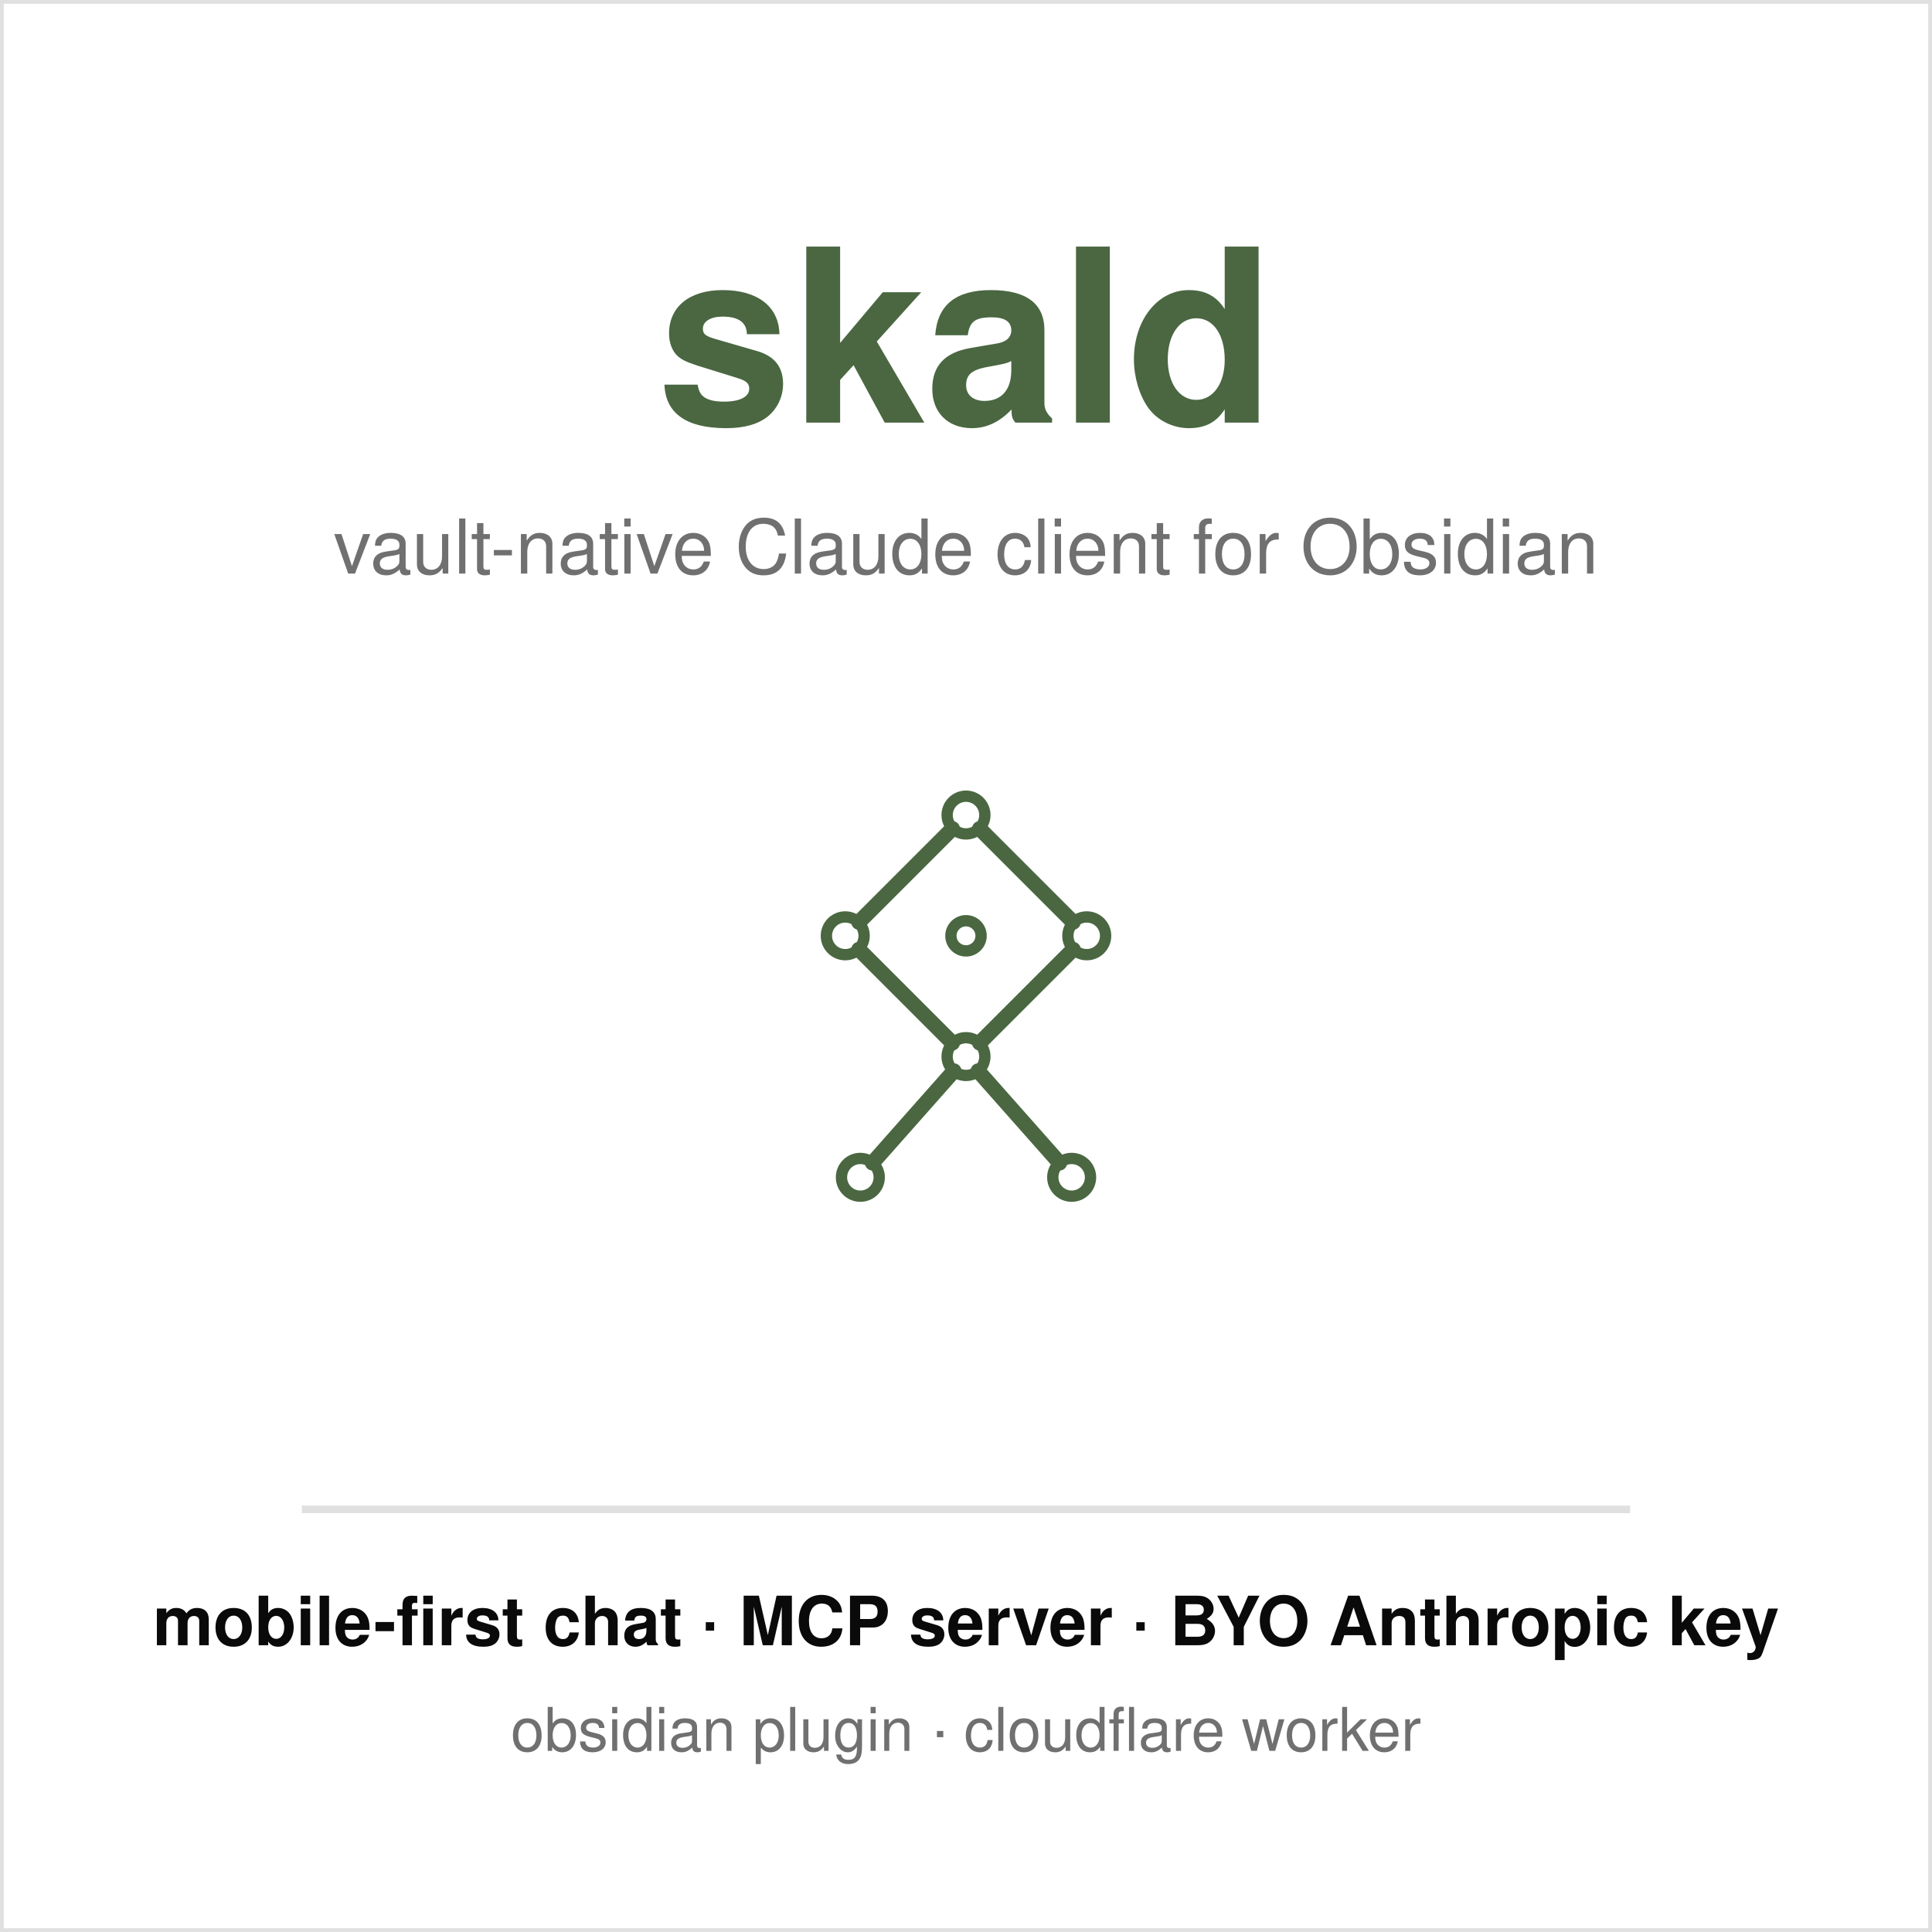
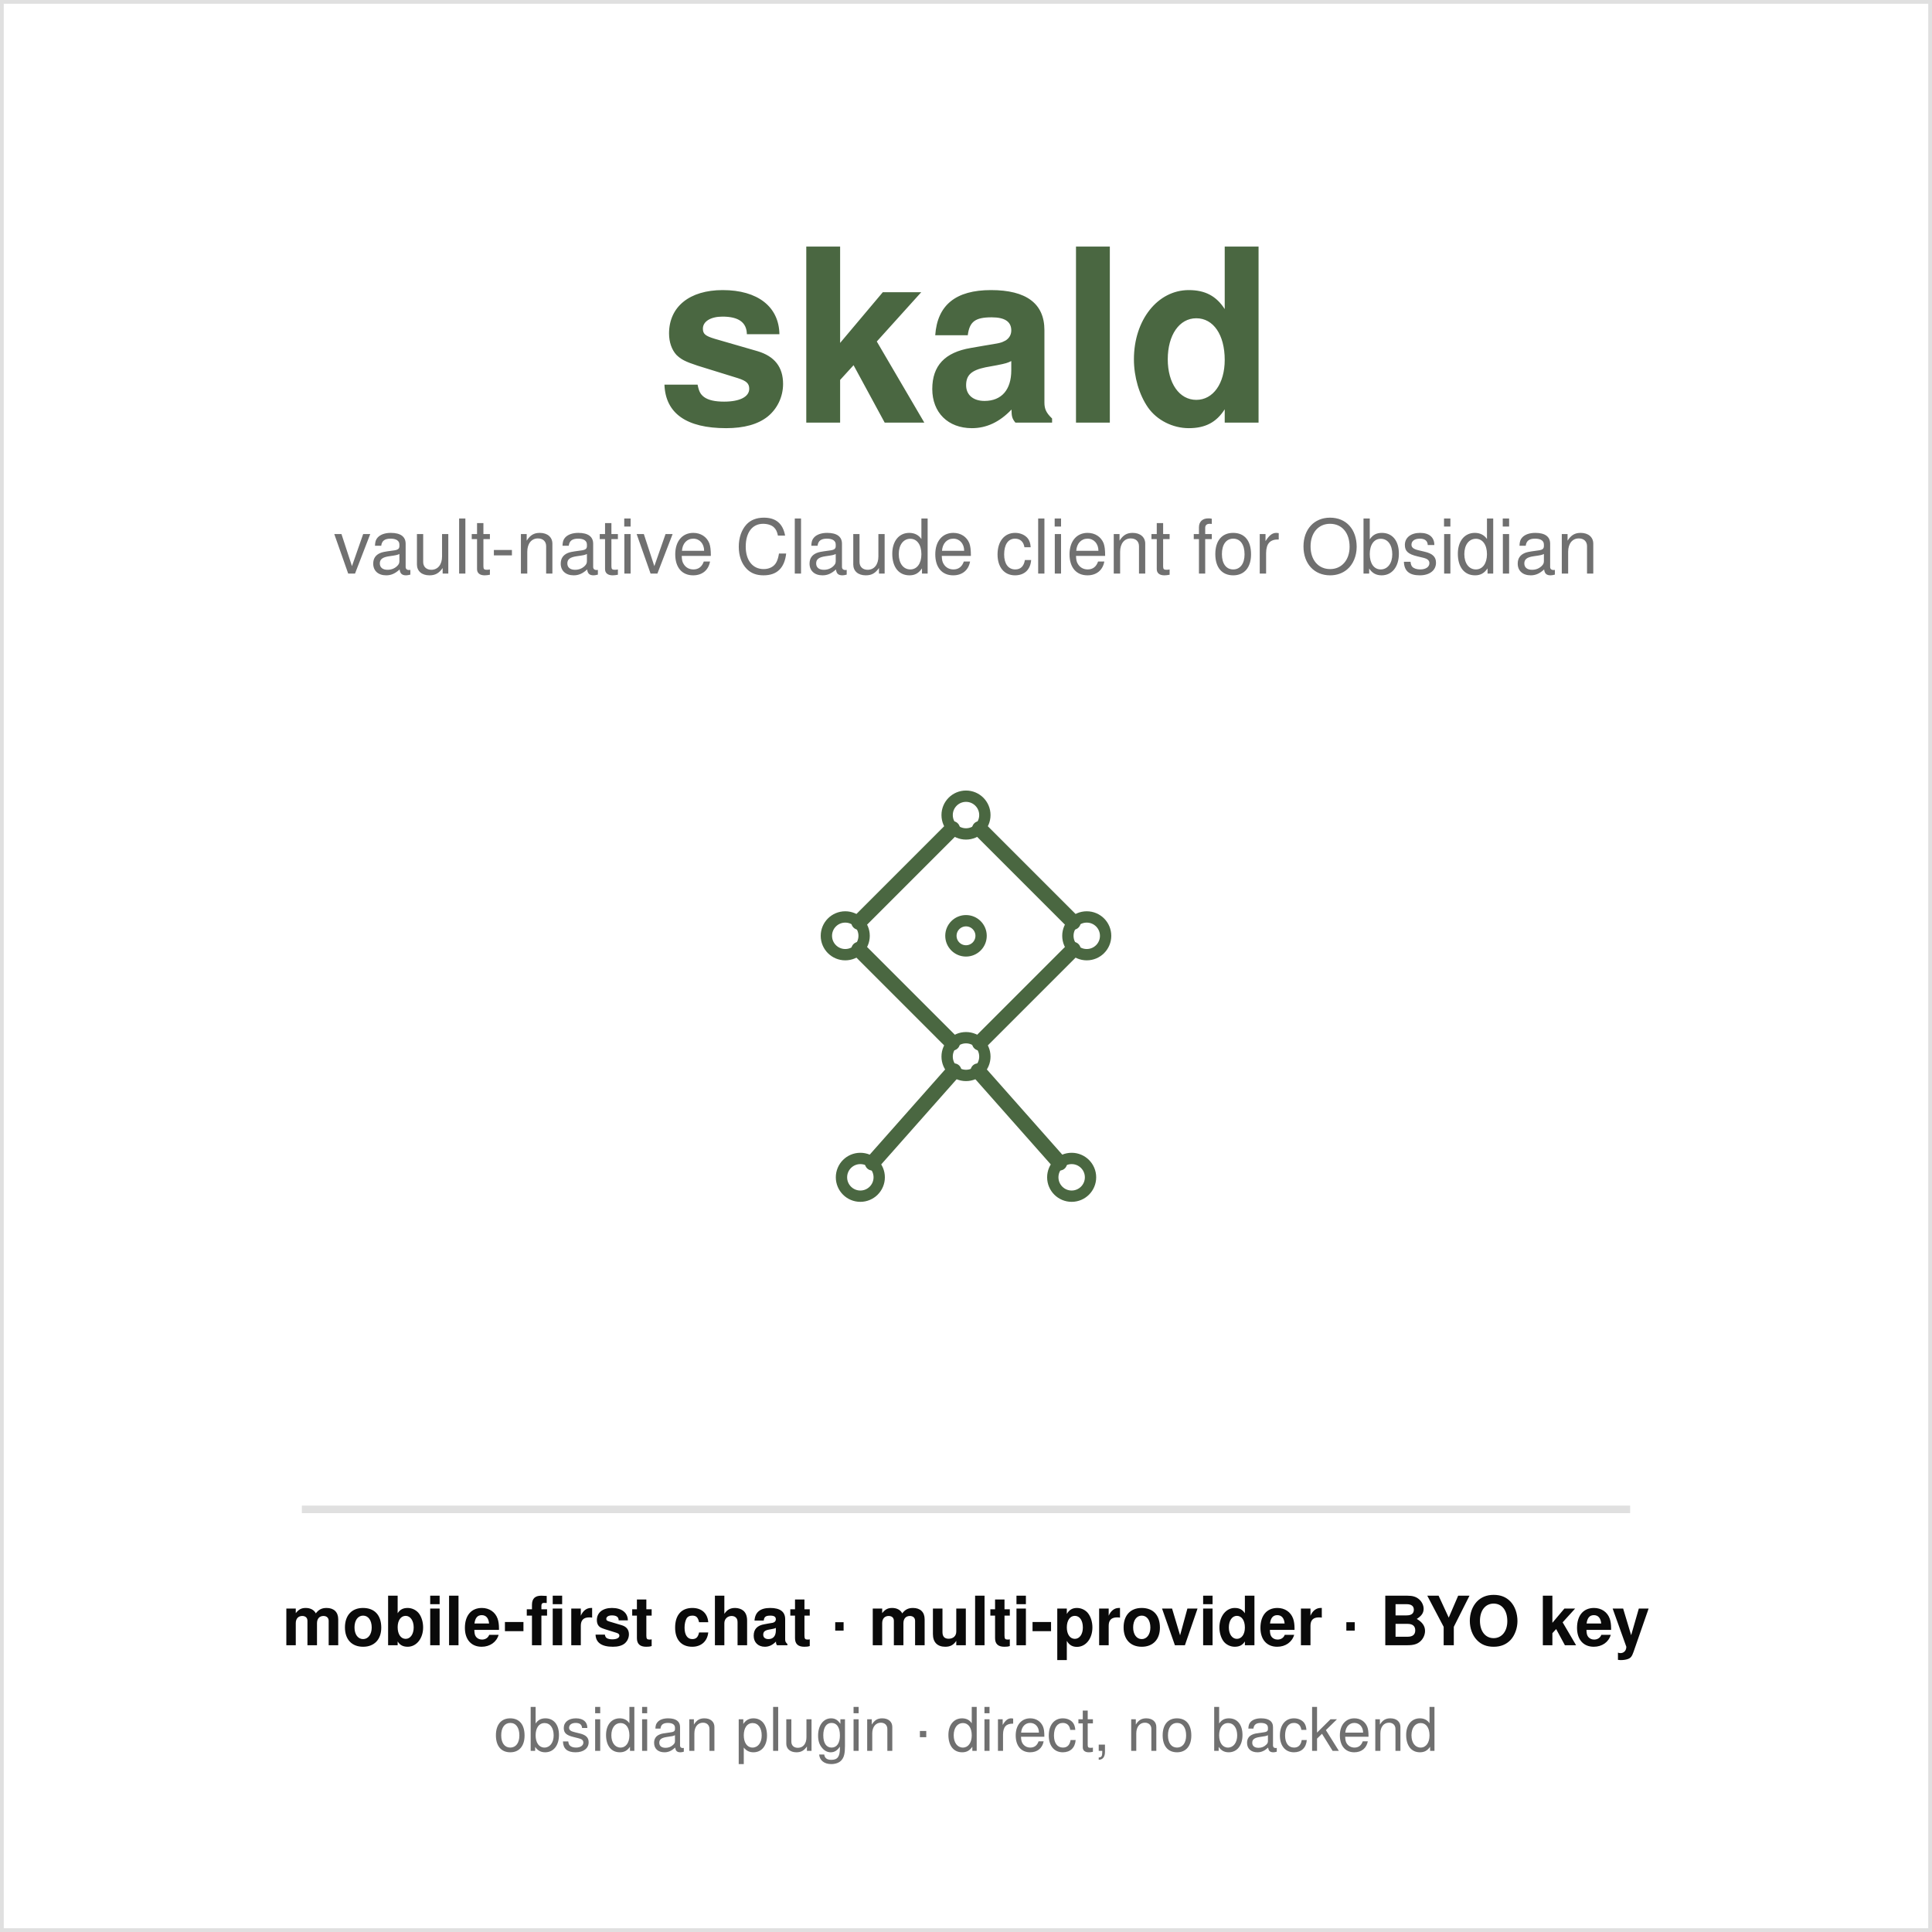
<svg xmlns="http://www.w3.org/2000/svg" viewBox="0 0 256 256" width="256" height="256" font-family="Helvetica, Arial, sans-serif" role="img" aria-label="skald avatar — vault-native Claude client for Obsidian, with the dunn.dev rune as placeholder glyph.">
  <g font-family="Helvetica, Arial, sans-serif">
    <rect x="0" y="0" width="256" height="256" fill="#ffffff" />
    <rect x="0" y="0" width="256" height="256" fill="none" stroke="#e0e0e0" stroke-width="1" />
    <text x="128" y="56" text-anchor="middle" font-size="32" font-weight="700" fill="#4a6741">skald</text>
    <text x="128" y="76" text-anchor="middle" font-size="10" fill="#707070">vault-native Claude client for Obsidian</text>
    <g transform="translate(96 100) scale(1)" stroke="#4a6741" fill="none" stroke-linecap="round">
      <line x1="33.8" y1="9.8" x2="46.2" y2="22.2" stroke-width="2" />
      <line x1="46.2" y1="25.8" x2="33.8" y2="38.2" stroke-width="2" />
      <line x1="30.2" y1="38.2" x2="17.8" y2="25.8" stroke-width="2" />
      <line x1="17.8" y1="22.2" x2="30.2" y2="9.8" stroke-width="2" />
      <line x1="30.4" y1="41.9" x2="19.6" y2="54.1" stroke-width="2" />
      <line x1="33.6" y1="41.9" x2="44.4" y2="54.1" stroke-width="2" />
      <circle cx="32" cy="8" r="2.5" stroke-width="1.5" />
      <circle cx="48" cy="24" r="2.5" stroke-width="1.5" />
      <circle cx="32" cy="40" r="2.5" stroke-width="1.5" />
      <circle cx="16" cy="24" r="2.5" stroke-width="1.5" />
      <circle cx="18" cy="56" r="2.5" stroke-width="1.5" />
      <circle cx="46" cy="56" r="2.5" stroke-width="1.5" />
      <circle cx="32" cy="24" r="2" stroke-width="1.5" />
    </g>
    <line x1="40" y1="200" x2="216" y2="200" stroke="#e0e0e0" stroke-width="1" />
-     <text x="128" y="218" text-anchor="middle" font-size="9" font-weight="600" fill="#0a0a0a">mobile-first chat · MCP server · BYO Anthropic key</text>
-     <text x="128" y="232" text-anchor="middle" font-size="8" fill="#707070">obsidian plugin · cloudflare worker</text>
+     <text x="128" y="218" text-anchor="middle" font-size="9" font-weight="600" fill="#0a0a0a">mobile-first chat · multi-provider · BYO key</text>
+     <text x="128" y="232" text-anchor="middle" font-size="8" fill="#707070">obsidian plugin · direct, no backend</text>
  </g>
</svg>
